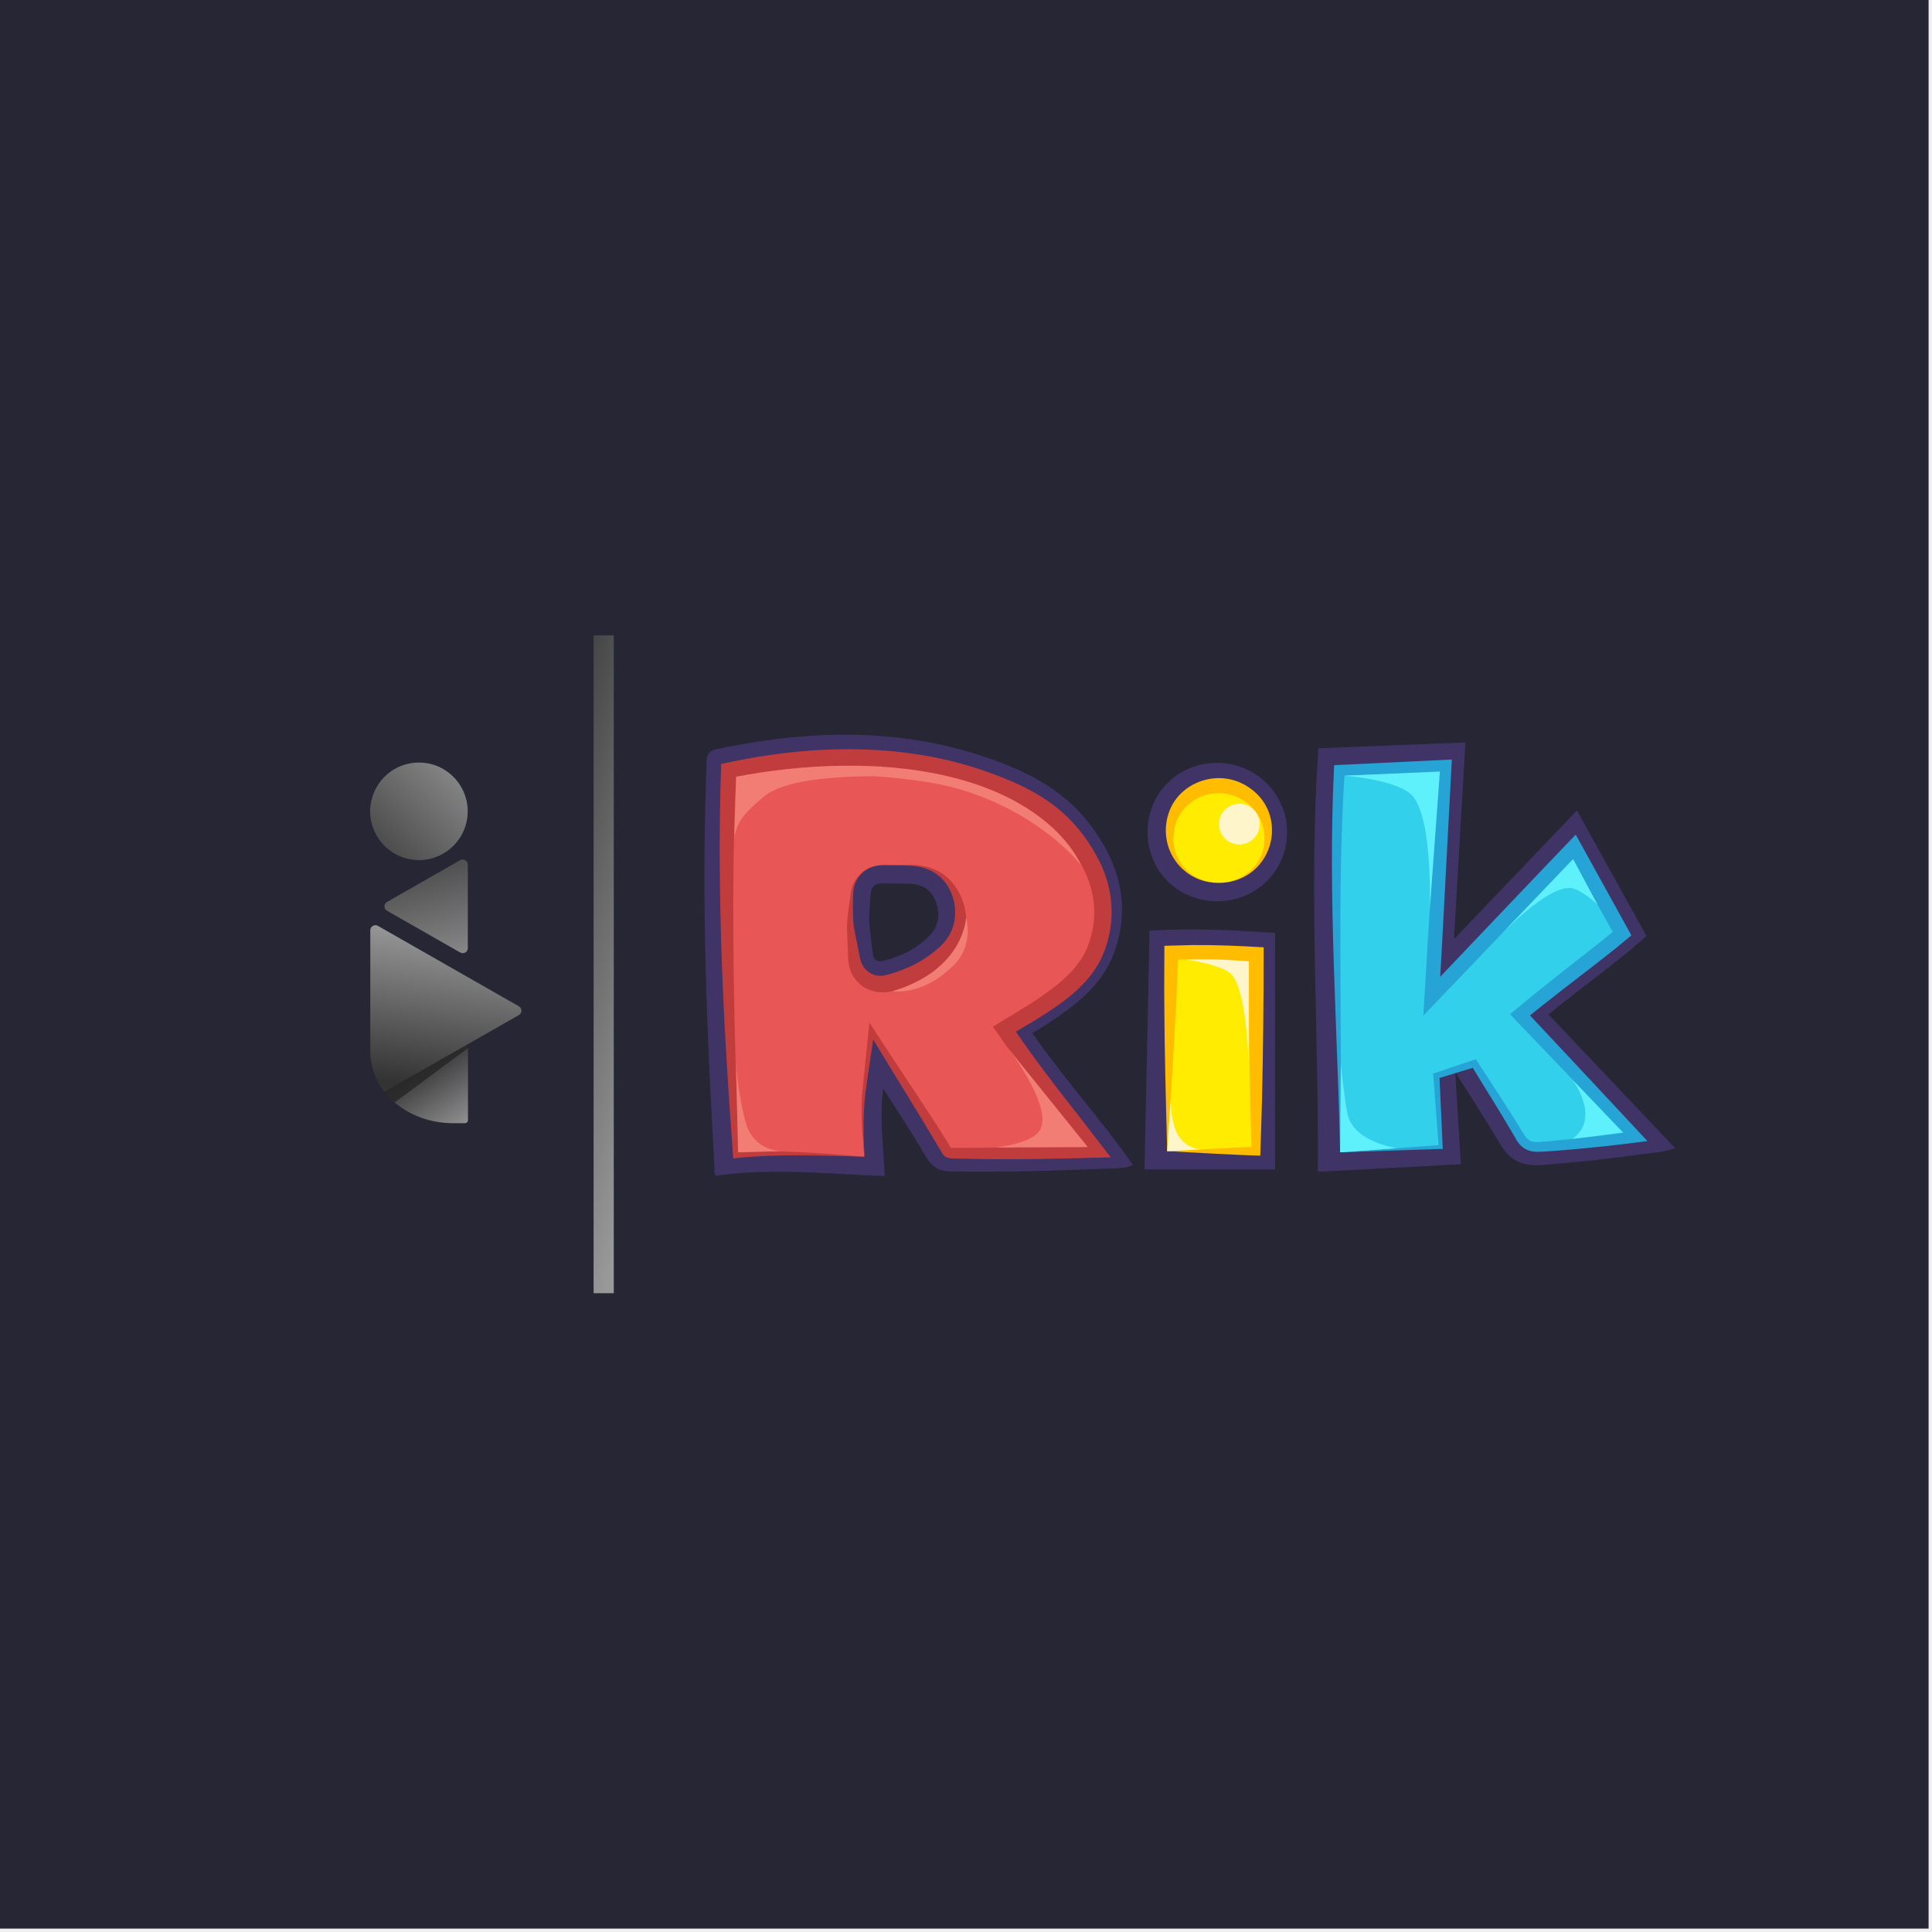
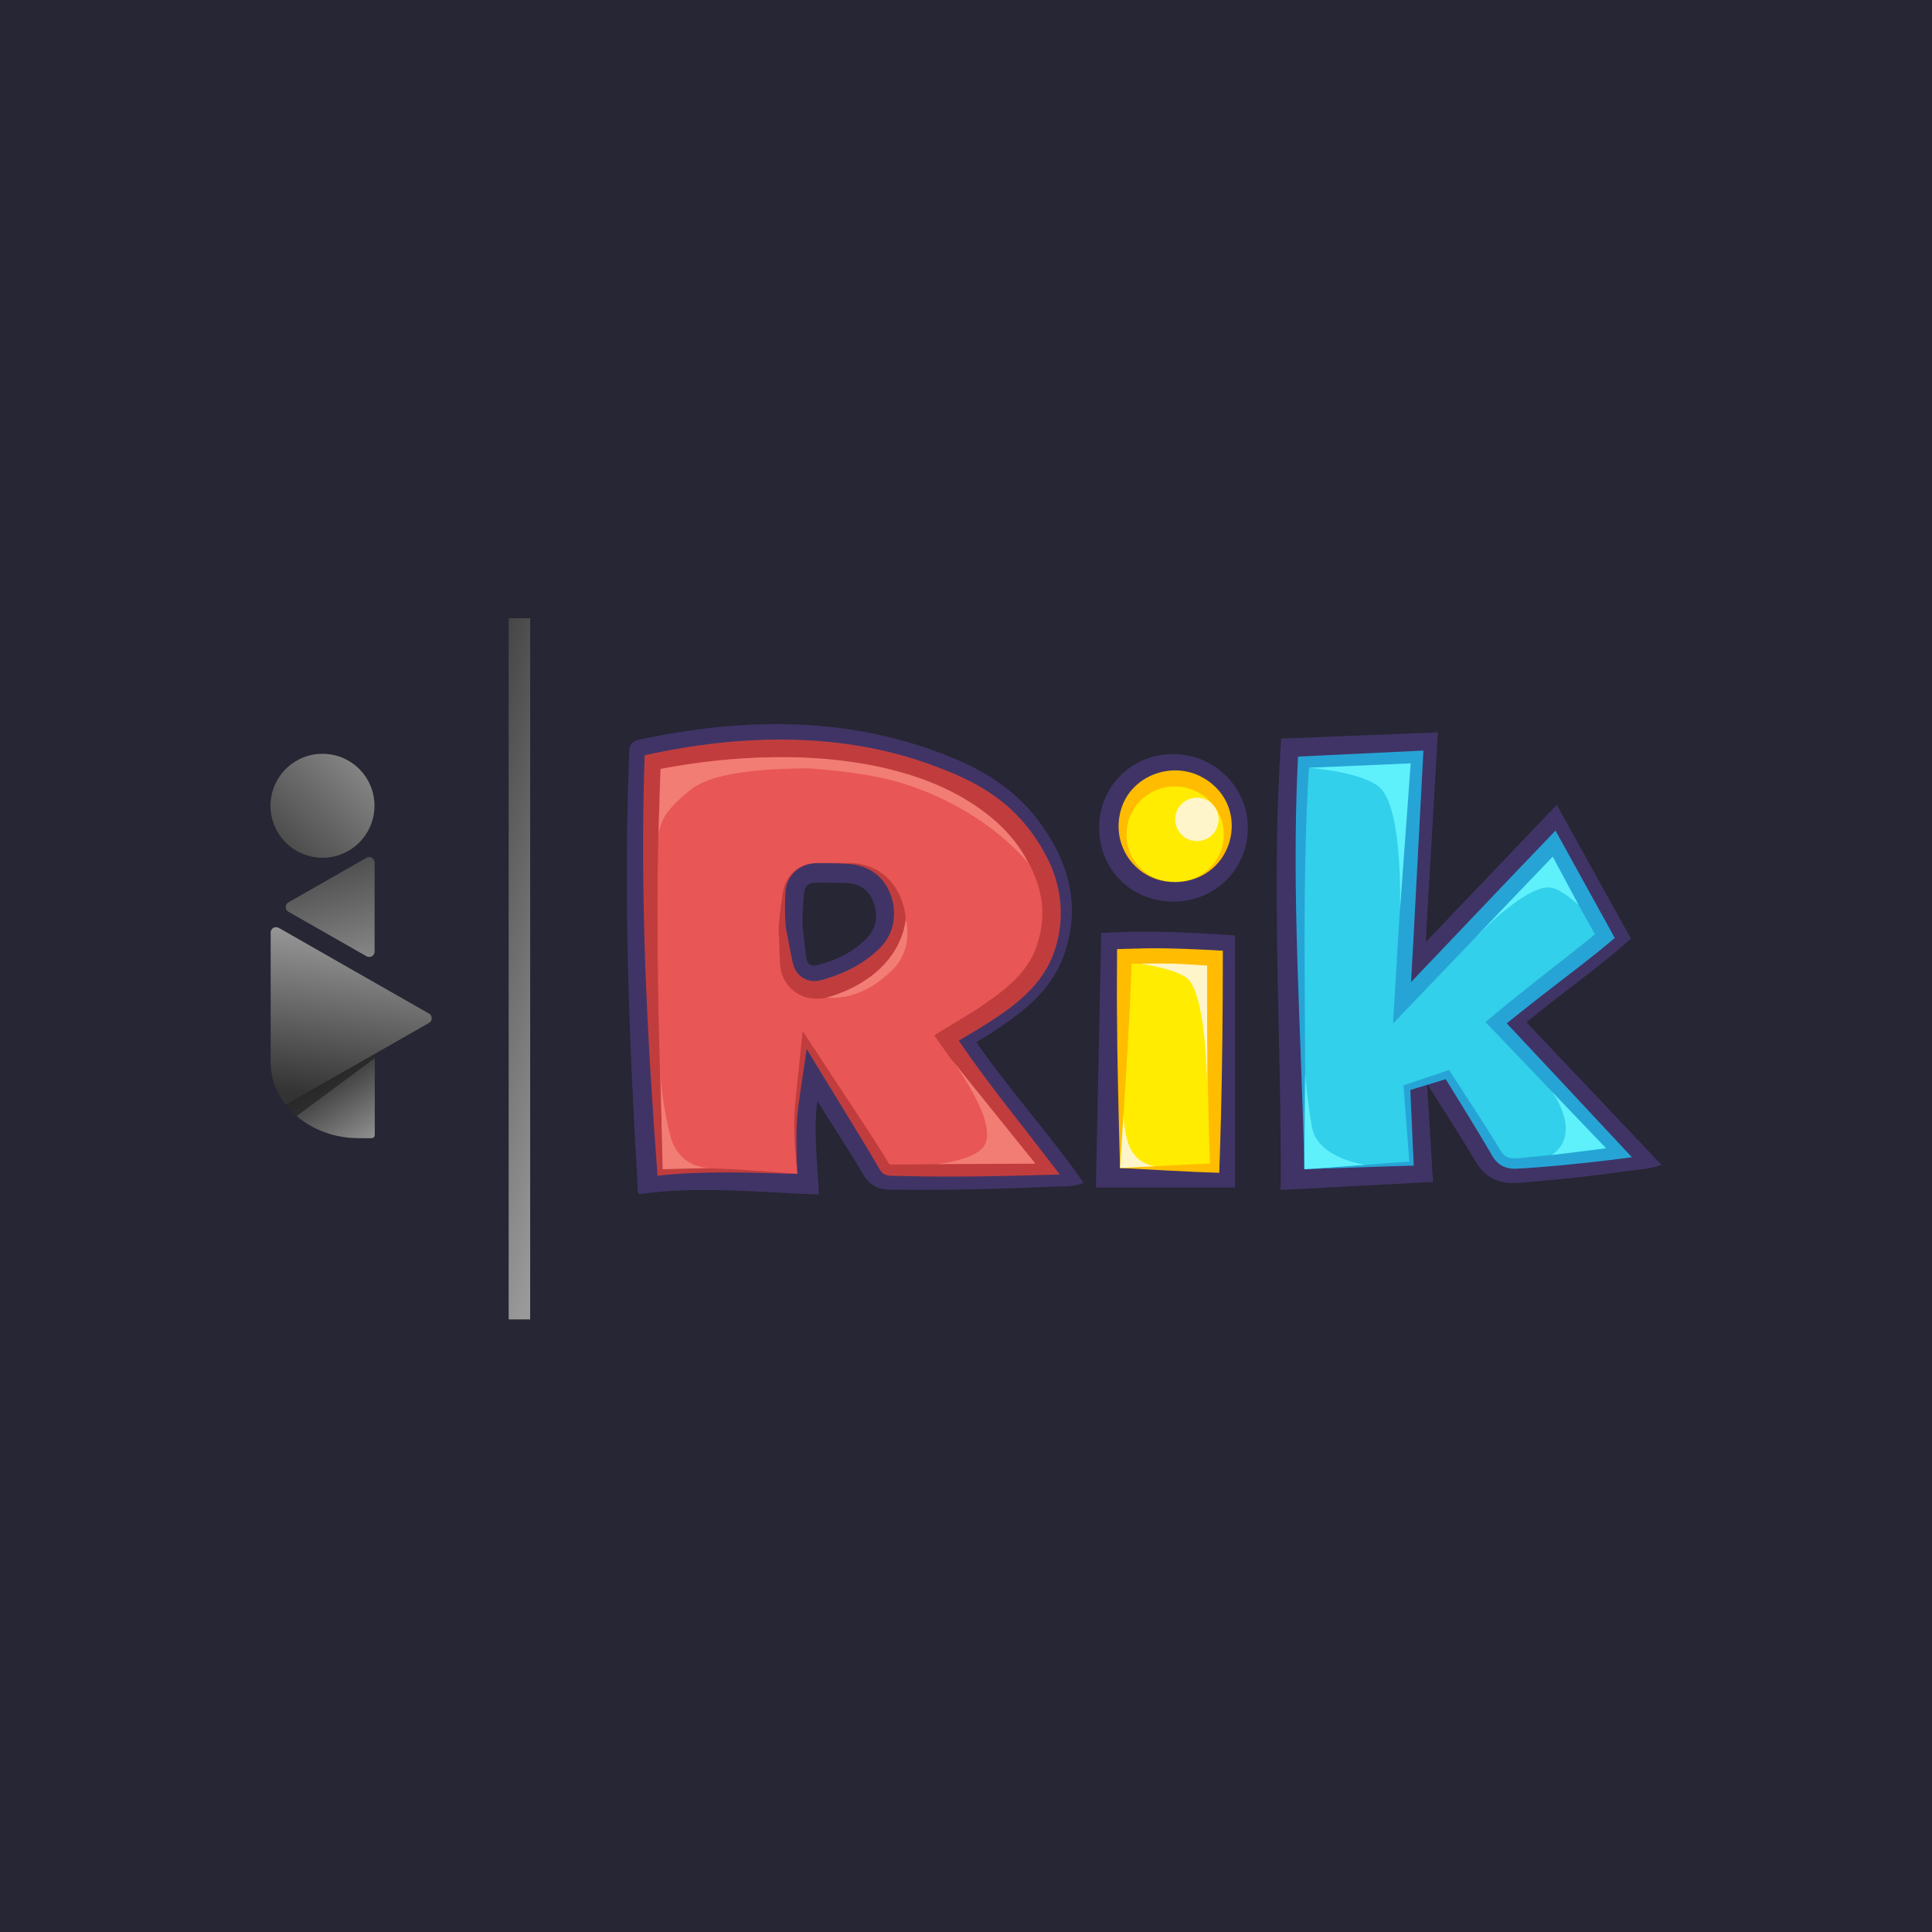
- <svg xmlns="http://www.w3.org/2000/svg" width="284" height="284" viewBox="0 0 284 284" fill="none">
-   <rect width="283.5" height="283.5" fill="#262634" />
-   <g clip-path="url(#clip0_49_8)">
-     <path d="M129.824 159.998C129.282 164.348 129.857 168.513 130.062 172.876C121.876 172.595 113.698 171.653 105.284 172.821C104.902 172.547 105.05 171.855 105.015 171.255C103.896 151.731 103.08 132.201 103.857 112.638C103.9 111.569 103.678 110.477 105.292 110.134C119.967 107.025 134.467 106.851 148.592 112.695C153.118 114.567 157.198 117.215 160.204 121.161C164.512 126.821 166.308 133.097 163.778 140.028C162.008 144.877 158.029 147.831 153.901 150.557C153.273 150.97 152.613 151.34 151.744 151.864C156.399 158.551 161.849 164.532 166.552 171.255C165.334 171.798 164.22 171.734 163.165 171.776C155.408 172.085 147.652 172.333 139.885 172.216C138.204 172.192 137.086 171.657 136.201 170.164C134.163 166.723 131.961 163.38 129.826 159.998H129.824ZM127.782 135.659C127.952 137.161 128.103 138.664 128.299 140.161C128.416 141.061 128.866 141.481 129.861 141.23C132.452 140.575 134.786 139.443 136.649 137.512C137.972 136.14 138.233 134.461 137.605 132.661C136.973 130.851 135.638 129.985 133.773 129.913C132.437 129.86 131.1 129.894 129.762 129.868C128.648 129.846 128.065 130.268 127.986 131.476C127.895 132.871 127.734 134.257 127.78 135.661L127.782 135.659Z" fill="#403466" />
-     <path d="M168.243 171.915C168.493 159.984 168.734 148.511 168.978 136.803C175.291 136.42 181.415 136.727 187.426 137.138V171.915H168.241H168.243Z" fill="#403466" />
-     <path d="M213.922 157.619C214.209 162.329 214.473 166.667 214.746 171.144C207.722 171.514 200.869 171.875 193.72 172.25C193.884 151.473 192.352 130.81 193.797 109.999C200.938 109.714 208.028 109.432 215.416 109.137C214.861 118.671 214.31 128.167 213.735 138.06C219.861 131.642 225.755 125.467 231.804 119.129C235.23 125.31 238.576 131.347 242.038 137.592C237.512 141.648 232.474 145.125 227.629 149.118C233.812 155.646 239.972 162.151 246.252 168.782C244.68 169.371 243.18 169.411 241.724 169.619C236.699 170.335 231.659 170.88 226.596 171.265C223.814 171.477 221.937 170.596 220.527 168.2C218.493 164.744 216.289 161.388 213.924 157.617L213.922 157.619Z" fill="#403466" />
-     <path d="M168.688 122.301C168.683 116.621 173.149 112.158 178.855 112.138C184.586 112.118 189.237 116.718 189.203 122.372C189.166 128.028 184.675 132.465 178.97 132.479C173.149 132.493 168.692 128.082 168.688 122.303V122.301Z" fill="#403466" />
-     <path d="M127.07 170.035C126.251 169.994 125.434 169.95 124.629 169.907C121.372 169.734 118.004 169.552 114.623 169.552C112.326 169.552 110.198 169.637 108.184 169.809C107.163 151.735 106.358 132.437 107.114 113.225C113.327 111.964 118.995 111.351 124.425 111.351C132.801 111.351 140.406 112.812 147.674 115.818C152.24 117.707 155.63 120.163 158.036 123.322C162.118 128.686 163.145 133.918 161.173 139.318C159.708 143.329 156.222 145.883 152.471 148.357C152.115 148.591 151.716 148.827 151.254 149.102C150.993 149.255 150.717 149.419 150.416 149.602L147.652 151.273L149.496 153.922C151.899 157.373 154.523 160.66 157.061 163.838C158.451 165.577 159.868 167.353 161.25 169.159C155.749 169.369 149.938 169.546 144.129 169.546C142.781 169.546 141.447 169.536 140.168 169.518C139.373 169.506 139.308 169.399 139.042 168.949C137.567 166.459 135.995 163.999 134.474 161.62C133.854 160.652 133.235 159.683 132.621 158.711L128.106 151.556L127.058 159.95C126.62 163.457 126.846 166.798 127.07 170.033V170.035ZM129.915 127.164C127.23 127.164 125.379 128.906 125.204 131.603C125.182 131.942 125.156 132.279 125.129 132.618C125.043 133.724 124.954 134.868 124.994 136.087L124.998 136.206L125.012 136.325C125.063 136.765 125.109 137.205 125.158 137.645C125.273 138.7 125.392 139.792 125.535 140.877C125.898 143.664 127.942 144.653 129.583 144.653C129.986 144.653 130.41 144.598 130.842 144.487C134.254 143.624 136.944 142.134 139.066 139.937C141.155 137.774 141.736 134.951 140.703 131.989C139.688 129.075 137.293 127.334 134.131 127.211C133.297 127.178 132.478 127.176 131.687 127.176C131.126 127.176 130.596 127.176 130.065 127.164C130.014 127.164 129.966 127.164 129.918 127.164H129.915Z" fill="#E85656" />
-     <path d="M127.07 170.035C120.722 169.869 114.096 169.568 107.788 170.281C107.07 160.714 106.462 151.14 106.111 141.549C105.768 131.807 105.665 122.047 106.014 112.299C119.233 109.361 133.418 108.982 146.239 113.873C149.899 115.213 153.435 116.956 156.365 119.594C158.572 121.589 160.33 124.041 161.655 126.7C163.713 130.831 163.996 135.639 162.285 139.947C160.443 144.705 155.983 147.623 151.869 150.147C151.12 150.585 149.04 151.828 148.263 152.29L148.622 150.597C151.594 155.077 155.269 159.839 158.61 164.08C159.395 165.105 162.513 169.133 163.269 170.119L161.286 170.176C155.009 170.349 148.719 170.491 142.438 170.341C141.986 170.339 140.852 170.303 140.416 170.299C139.508 170.299 138.822 170.236 138.362 169.288L138.194 168.999C134.847 163.323 131.124 157.427 127.744 151.786L128.525 151.612C128.172 154.247 127.532 158.186 127.197 160.791C126.824 163.854 126.937 166.957 127.068 170.037L127.07 170.035ZM127.07 170.035C126.767 166.949 126.501 163.848 126.739 160.745C126.979 158.132 127.417 154.154 127.683 151.505L127.805 150.331C129.994 153.654 132.169 157.002 134.364 160.315C136.142 163.015 138.259 166.16 139.772 168.731C143.245 168.769 146.951 168.675 150.485 168.576C154.058 168.471 157.632 168.319 161.207 168.146L160.438 169.778C157.03 165.486 153.197 160.932 149.95 156.55C148.691 154.845 147.182 152.661 145.951 150.924C147.71 149.838 150.025 148.444 151.776 147.356C155.202 145.046 158.873 142.49 160.128 138.434C160.679 136.813 160.921 135.092 160.842 133.383C160.677 130.562 159.575 127.889 158.009 125.55C157.049 124.079 155.923 122.713 154.609 121.543C151.964 119.16 148.669 117.519 145.331 116.294C133.247 111.672 119.891 111.821 107.336 114.339L108.242 113.274C108.038 117.971 107.887 122.675 107.826 127.382C107.649 141.519 108.064 155.66 108.607 169.786L108.143 169.383C114.36 168.961 120.855 169.54 127.066 170.035H127.07Z" fill="#C13D3D" />
-     <path d="M129.915 127.164C127.552 127.152 125.663 128.684 125.433 131.073C125.351 132.729 125.316 134.551 125.504 136.188C125.649 136.86 125.839 137.982 126.011 138.795C126.095 139.221 126.315 140.355 126.398 140.768C126.42 140.843 126.489 141.107 126.509 141.184C126.915 142.576 128.105 143.504 129.562 143.434C130.294 143.4 131.073 143.101 131.781 142.875C132.578 142.607 133.351 142.29 134.098 141.931C135.585 141.216 136.963 140.286 138.172 139.156C138.598 138.763 138.985 138.323 139.306 137.843C141.263 134.993 140.545 130.528 137.667 128.48C136.782 127.858 135.704 127.469 134.616 127.33C134.179 127.261 133.067 127.235 132.607 127.217C131.711 127.174 130.813 127.178 129.917 127.16L129.915 127.164ZM129.915 127.164C130.813 127.162 131.709 127.172 132.607 127.16C133.503 127.168 134.403 127.094 135.309 127.227C136.211 127.352 137.098 127.626 137.926 128.06C140.494 129.444 141.955 132.354 142.034 135.238C142.147 139.39 138.705 142.572 135.244 144.287C134.378 144.715 133.478 145.058 132.568 145.339C131.566 145.621 130.615 145.92 129.542 145.873C127.009 145.801 124.967 143.896 124.713 141.386C124.677 141.158 124.653 140.561 124.647 140.32C124.596 138.995 124.536 137.538 124.493 136.226C124.57 134.503 124.85 132.719 125.103 131.022C125.571 128.643 127.506 127.13 129.917 127.166L129.915 127.164Z" fill="#C13D3D" />
-     <path d="M171.571 169.215L172.183 140.028C173.177 139.998 174.196 139.983 175.252 139.983C178.484 139.983 181.638 140.123 184.639 140.302V169.215H171.571Z" fill="#FFEC00" />
-     <path d="M171.571 169.215C171.391 162.234 171.175 154.423 171.151 147.476C171.123 144.921 171.159 141.604 171.165 139.031C171.799 139.019 174.608 138.936 175.3 138.92C178.785 138.886 182.277 139.047 185.752 139.253L185.75 140.302C185.75 147.465 185.673 154.816 185.5 161.988C185.445 164.102 185.336 167.763 185.256 169.875C181.24 169.78 175.629 169.415 171.573 169.215H171.571ZM171.571 169.215C174.513 169.072 178.53 168.856 181.47 168.709C182.536 168.65 183.587 168.618 184.64 168.578L184.003 169.215C183.654 159.647 183.535 149.869 183.53 140.302L184.574 141.41C180.514 141.144 176.291 141.006 172.215 141.051L173.207 140.05C173.127 142.425 173.026 144.798 172.911 147.175C172.574 154.156 172.029 162.197 171.573 169.217L171.571 169.215Z" fill="#FFBC00" />
-     <path d="M196.996 169.387C196.996 162.857 196.853 156.297 196.714 149.925C196.451 137.899 196.181 125.49 196.881 113.242L212.436 112.622L210.471 146.438L231.388 124.525L238.438 137.243C236.376 138.981 234.219 140.637 231.967 142.368C229.989 143.888 227.945 145.458 225.94 147.112L223.438 149.175L240.421 167.107C235.891 167.728 231.248 168.223 226.601 168.576C226.414 168.59 226.232 168.598 226.063 168.598C224.739 168.598 224.085 168.208 223.371 166.994C221.932 164.548 220.427 162.181 218.835 159.675C218.147 158.592 217.443 157.484 216.724 156.338L211.139 158.13L211.779 168.61L196.998 169.387H196.996Z" fill="#32D0EA" />
-     <path d="M196.997 169.387C196.591 150.66 195.189 131.932 196.085 113.197L196.119 112.479C197.031 112.432 212.616 111.69 213.418 111.649C213.089 117.86 212.34 131.997 212.017 138.046L211.545 146.501L209.697 145.698C216.069 139.023 225.294 129.269 231.63 122.689L232.351 123.994L239.381 136.725L239.808 137.5C238.356 138.728 236.862 139.935 235.367 141.093C231.737 143.9 227.617 147.032 224.08 149.949L224.17 148.486C228.941 153.563 237.429 162.641 242.167 167.738C237.857 168.307 233.519 168.792 229.187 169.123C228.462 169.179 227.02 169.286 226.309 169.31C224.846 169.401 223.662 168.858 222.921 167.563C222.77 167.319 222.354 166.586 222.197 166.32C220.948 164.159 217.631 158.836 216.277 156.622L216.892 156.846L211.281 158.557L211.591 158.103L212.068 168.594L212.082 168.888C207.663 169.008 201.351 169.254 197.001 169.389L196.997 169.387ZM196.997 169.387C201.295 169.127 207.415 168.608 211.763 168.323L211.493 168.628L210.692 158.158L210.665 157.817C211.117 157.665 216.507 155.849 216.947 155.702C218.513 158.105 221.868 163.245 223.337 165.634C224.576 167.666 224.602 168.091 227.173 167.801C231.554 167.401 235.958 166.909 240.307 166.271L239.808 167.692L231.247 158.791L222.712 149.867L221.969 149.092C223.478 147.855 224.969 146.566 226.511 145.361C230.103 142.445 234.223 139.37 237.748 136.426L237.5 137.768L230.43 125.06L232.183 125.286C226.366 131.404 217.159 141.015 211.248 147.183L209.225 149.296C209.342 147.34 209.788 140.006 209.911 137.925C210.25 132.503 211.16 118.159 211.513 112.57L212.473 113.548L196.914 114.043L197.681 113.29C196.46 131.648 197.396 150.991 196.997 169.389V169.387Z" fill="#27A4D6" />
-     <path d="M179.182 129.779C175.064 129.779 171.954 126.704 171.952 122.626C171.95 118.639 175.092 115.505 179.103 115.491H179.129C181.109 115.491 182.959 116.258 184.343 117.65C185.689 119.004 186.424 120.79 186.412 122.679C186.388 126.65 183.22 129.769 179.2 129.777H179.18L179.182 129.779Z" fill="#FFEC00" />
-     <path d="M179.182 129.779C173.829 129.842 170.126 124.729 171.763 119.61C173.143 115.292 178.212 113.237 182.308 115.035C190.052 118.577 187.596 129.67 179.182 129.781V129.779ZM179.182 129.779C183.107 129.769 186.204 126.569 185.855 122.632C185.585 119.198 182.477 116.561 179.144 116.601C175.77 116.541 172.741 119.19 172.507 122.659C172.146 126.62 175.233 129.8 179.184 129.779H179.182Z" fill="#FFBC00" />
-     <path d="M182.176 124.138C183.83 124.138 185.17 122.797 185.17 121.143C185.17 119.489 183.83 118.149 182.176 118.149C180.522 118.149 179.182 119.489 179.182 121.143C179.182 122.797 180.522 124.138 182.176 124.138Z" fill="#FFF5CA" />
-     <path d="M178.946 141.035C180.108 141.069 183.586 141.301 183.586 141.301V157.764C183.586 157.764 183.502 146.105 181.08 143.301C179.801 141.82 174.369 141.035 174.369 141.035C174.369 141.035 177.801 141.002 178.946 141.035Z" fill="#FFF5CA" />
-     <path d="M197.639 114.022L211.66 113.415L210.179 133.637C210.179 133.637 210.649 120.354 207.623 116.978C205.498 114.61 197.639 114.022 197.639 114.022Z" fill="#5EF1FC" />
-     <path d="M220.468 137.554L231.253 126.287L234.822 132.965C234.822 132.965 232.391 130.651 230.849 130.532C227.348 130.258 220.468 137.556 220.468 137.556V137.554Z" fill="#5EF1FC" />
-     <path d="M148.033 153.884L159.906 168.62L146.262 168.683C146.262 168.683 151.857 168.17 152.941 165.989C154.706 162.433 148.035 153.884 148.035 153.884H148.033Z" fill="#F27D75" />
-     <path d="M141.564 114.692C130.117 111.427 117.481 112.44 108.211 114.184L107.925 123.381C107.925 123.381 107.983 122.122 108.776 120.732C109.376 119.68 110.752 118.367 112.116 117.229C114.146 115.536 118.129 114.178 128.519 114.097C133.153 114.426 137.784 115.025 141.198 116.052C153.15 119.646 158.903 127.164 158.903 127.164C158.903 127.164 155.531 118.675 141.562 114.692H141.564Z" fill="#F27D75" />
-     <path d="M142.014 134.818C142.014 134.818 141.824 142.53 131.2 145.706C131.2 145.706 135.47 146.43 139.844 142.211C139.844 142.211 143.16 139.711 142.014 134.816V134.818Z" fill="#F27D75" />
-     <path d="M108.186 155.908L108.498 169.387L115.06 169.215C115.06 169.215 111.037 169.415 109.671 165.202C109.671 165.202 108.422 160.906 108.188 155.908H108.186Z" fill="#F27D75" />
-     <path d="M172.05 162.018L171.572 169.217L176.546 168.957C176.546 168.957 173.856 168.943 172.755 165.989C172.182 164.453 172.053 162.018 172.053 162.018H172.05Z" fill="#FFF5CA" />
-     <path d="M197.094 156.38L196.997 169.387L205.347 168.773C205.347 168.773 198.983 167.906 198.083 163.775C197.641 161.745 197.094 156.38 197.094 156.38Z" fill="#5EF1FC" />
-     <path d="M231.148 158.723C231.148 158.723 235.418 164.346 231.148 167.419L238.544 166.481L231.148 158.723Z" fill="#5EF1FC" />
-     <path d="M90.225 93.4H87.257V190.1H90.225V93.4Z" fill="url(#paint0_linear_49_8)" />
-     <path d="M66.605 165.109H68.348C68.592 165.109 68.792 164.911 68.794 164.665V154.039L58.001 162.044C60.204 163.937 63.243 165.107 66.605 165.107V165.109Z" fill="url(#paint1_linear_49_8)" />
-     <path d="M58.001 162.046L68.794 154.041V153.485L56.506 160.494C56.946 161.053 57.448 161.572 58.001 162.048V162.046Z" fill="url(#paint2_linear_49_8)" />
-     <path d="M68.023 126.335C67.898 126.335 67.771 126.367 67.654 126.432L56.887 132.582C56.77 132.649 56.673 132.746 56.608 132.861C56.405 133.218 56.53 133.674 56.887 133.878L67.656 140.02C67.769 140.084 67.896 140.117 68.025 140.119C68.437 140.119 68.77 139.786 68.77 139.374V127.082C68.77 126.952 68.736 126.825 68.673 126.712C68.536 126.47 68.284 126.335 68.023 126.335Z" fill="url(#paint3_linear_49_8)" />
-     <path d="M76.272 147.921L64.281 141.081L55.553 136.099C55.443 136.037 55.315 136.002 55.186 136.002H55.184C55.132 136.002 55.081 136.008 55.031 136.018C54.692 136.087 54.436 136.388 54.434 136.747V154.647C54.44 155.71 54.623 156.755 54.974 157.744C55.037 157.922 55.108 158.097 55.182 158.273C55.194 158.303 55.208 158.333 55.221 158.364C55.297 158.541 55.38 158.715 55.467 158.888C55.467 158.888 55.467 158.892 55.469 158.892C55.757 159.455 56.102 159.992 56.502 160.492L68.79 153.483L76.268 149.217C76.385 149.15 76.482 149.053 76.547 148.938C76.751 148.581 76.625 148.125 76.268 147.921H76.272Z" fill="url(#paint4_linear_49_8)" />
-     <path d="M60.446 126.341C64.355 126.969 68.033 124.307 68.661 120.397C69.288 116.486 66.627 112.81 62.716 112.182C62.331 112.12 61.95 112.091 61.572 112.091C58.114 112.091 55.067 114.601 54.502 118.127C53.874 122.035 56.536 125.714 60.446 126.341Z" fill="url(#paint5_linear_49_8)" />
-   </g>
+ <svg xmlns="http://www.w3.org/2000/svg" width="250" height="250" viewBox="0 0 250 250" fill="none">
+   <rect width="250" height="250" fill="#262634" />
+   <path d="M105.759 142.487C105.25 146.569 105.79 150.476 105.983 154.57C98.302 154.306 90.628 153.422 82.734 154.518C82.376 154.261 82.514 153.612 82.482 153.049C81.431 134.73 80.666 116.405 81.395 98.05C81.435 97.047 81.227 96.023 82.741 95.701C96.511 92.783 110.116 92.62 123.368 98.103C127.615 99.86 131.443 102.344 134.264 106.047C138.306 111.358 139.991 117.246 137.617 123.749C135.957 128.299 132.223 131.071 128.35 133.628C127.761 134.016 127.142 134.363 126.326 134.855C130.693 141.129 135.807 146.741 140.22 153.049C139.077 153.559 138.032 153.498 137.041 153.538C129.764 153.827 122.486 154.06 115.199 153.95C113.622 153.928 112.573 153.426 111.742 152.025C109.83 148.797 107.764 145.66 105.761 142.487H105.759ZM103.843 119.65C104.002 121.059 104.144 122.469 104.328 123.874C104.438 124.719 104.86 125.112 105.793 124.878C108.224 124.262 110.415 123.2 112.162 121.388C113.404 120.101 113.648 118.526 113.06 116.837C112.467 115.139 111.214 114.327 109.464 114.258C108.211 114.209 106.956 114.241 105.701 114.217C104.656 114.196 104.108 114.592 104.035 115.726C103.949 117.034 103.798 118.335 103.841 119.652L103.843 119.65Z" fill="#403466" />
+   <path d="M141.807 153.668C142.041 142.474 142.267 131.709 142.496 120.724C148.42 120.364 154.166 120.652 159.806 121.038V153.668H141.805H141.807Z" fill="#403466" />
+   <path d="M184.666 140.255C184.935 144.674 185.183 148.744 185.438 152.945C178.848 153.292 172.418 153.63 165.711 153.983C165.864 134.488 164.427 115.101 165.783 95.574C172.483 95.307 179.136 95.042 186.067 94.765C185.546 103.711 185.029 112.621 184.49 121.903C190.238 115.881 195.768 110.088 201.444 104.141C204.659 109.94 207.798 115.604 211.046 121.464C206.8 125.27 202.072 128.532 197.527 132.278C203.328 138.403 209.108 144.507 215 150.728C213.525 151.281 212.118 151.319 210.751 151.514C206.037 152.186 201.308 152.697 196.557 153.059C193.947 153.258 192.186 152.43 190.862 150.183C188.954 146.94 186.887 143.791 184.668 140.253L184.666 140.255Z" fill="#403466" />
+   <path d="M142.224 107.117C142.22 101.788 146.41 97.6 151.764 97.581C157.141 97.562 161.505 101.878 161.472 107.183C161.438 112.49 157.224 116.653 151.872 116.667C146.41 116.68 142.227 112.541 142.224 107.119V107.117Z" fill="#403466" />
+   <path d="M103.176 151.904C102.407 151.866 101.64 151.824 100.885 151.785C97.829 151.622 94.669 151.451 91.496 151.451C89.342 151.451 87.344 151.531 85.455 151.692C84.497 134.734 83.741 116.627 84.451 98.601C90.281 97.418 95.599 96.842 100.694 96.842C108.553 96.842 115.688 98.213 122.508 101.034C126.792 102.806 129.973 105.11 132.23 108.075C136.06 113.107 137.023 118.017 135.174 123.083C133.799 126.847 130.528 129.244 127.008 131.565C126.675 131.784 126.3 132.006 125.866 132.263C125.622 132.407 125.363 132.561 125.081 132.733L122.487 134.3L124.217 136.786C126.472 140.024 128.933 143.108 131.315 146.09C132.62 147.722 133.949 149.388 135.246 151.082C130.084 151.279 124.632 151.446 119.181 151.446C117.917 151.446 116.665 151.436 115.465 151.419C114.719 151.408 114.658 151.308 114.408 150.885C113.024 148.549 111.55 146.241 110.122 144.009C109.541 143.1 108.96 142.192 108.384 141.279L104.147 134.565L103.164 142.441C102.753 145.732 102.966 148.867 103.176 151.902V151.904ZM105.845 111.68C103.325 111.68 101.589 113.314 101.424 115.845C101.404 116.163 101.379 116.479 101.354 116.797C101.273 117.835 101.19 118.908 101.228 120.052L101.231 120.164L101.245 120.275C101.292 120.688 101.335 121.101 101.381 121.513C101.489 122.504 101.6 123.528 101.735 124.546C102.076 127.161 103.994 128.089 105.533 128.089C105.911 128.089 106.309 128.038 106.714 127.933C109.916 127.123 112.439 125.726 114.431 123.664C116.391 121.635 116.936 118.986 115.967 116.207C115.014 113.473 112.767 111.839 109.8 111.723C109.018 111.693 108.25 111.691 107.507 111.691C106.981 111.691 106.483 111.691 105.985 111.68C105.938 111.68 105.893 111.68 105.847 111.68H105.845Z" fill="#E85656" />
+   <path d="M103.175 151.904C97.219 151.749 91.001 151.467 85.083 152.135C84.409 143.159 83.839 134.175 83.51 125.177C83.188 116.036 83.091 106.879 83.419 97.732C95.822 94.976 109.131 94.62 121.161 99.209C124.595 100.466 127.912 102.102 130.661 104.576C132.732 106.449 134.381 108.749 135.625 111.244C137.556 115.12 137.822 119.631 136.216 123.674C134.488 128.138 130.303 130.875 126.443 133.244C125.741 133.655 123.789 134.821 123.06 135.255L123.397 133.666C126.186 137.869 129.633 142.337 132.768 146.317C133.505 147.279 136.43 151.058 137.14 151.983L135.279 152.036C129.389 152.199 123.488 152.332 117.594 152.192C117.17 152.19 116.106 152.156 115.697 152.152C114.845 152.152 114.201 152.093 113.77 151.203L113.613 150.933C110.472 145.607 106.979 140.075 103.807 134.781L104.54 134.618C104.209 137.091 103.609 140.787 103.294 143.231C102.944 146.105 103.05 149.017 103.173 151.906L103.175 151.904ZM103.175 151.904C102.891 149.009 102.641 146.099 102.865 143.187C103.09 140.736 103.501 137.004 103.751 134.518L103.864 133.416C105.918 136.534 107.959 139.675 110.019 142.784C111.687 145.317 113.673 148.269 115.093 150.681C118.351 150.717 121.829 150.628 125.144 150.535C128.497 150.437 131.85 150.295 135.205 150.132L134.484 151.663C131.286 147.636 127.689 143.363 124.643 139.251C123.461 137.651 122.045 135.603 120.89 133.973C122.541 132.954 124.713 131.646 126.356 130.626C129.571 128.458 133.015 126.059 134.192 122.254C134.709 120.733 134.936 119.118 134.862 117.515C134.707 114.868 133.673 112.359 132.204 110.165C131.303 108.785 130.247 107.503 129.014 106.405C126.532 104.169 123.44 102.63 120.309 101.481C108.97 97.143 96.439 97.284 84.659 99.646L85.509 98.647C85.318 103.054 85.176 107.467 85.119 111.884C84.952 125.148 85.342 138.416 85.852 151.671L85.416 151.292C91.249 150.897 97.344 151.44 103.171 151.904H103.175Z" fill="#C13D3D" />
+   <path d="M105.844 111.68C103.627 111.668 101.855 113.105 101.639 115.347C101.561 116.901 101.529 118.611 101.705 120.146C101.842 120.777 102.02 121.83 102.181 122.593C102.26 122.992 102.466 124.056 102.544 124.444C102.565 124.514 102.629 124.762 102.648 124.834C103.029 126.14 104.146 127.011 105.513 126.945C106.2 126.913 106.931 126.633 107.595 126.421C108.343 126.169 109.068 125.872 109.769 125.535C111.164 124.864 112.457 123.992 113.591 122.931C113.991 122.562 114.354 122.15 114.655 121.699C116.492 119.026 115.818 114.836 113.118 112.914C112.287 112.331 111.276 111.966 110.255 111.835C109.844 111.771 108.801 111.746 108.37 111.729C107.529 111.689 106.687 111.693 105.846 111.676L105.844 111.68ZM105.844 111.68C106.687 111.678 107.527 111.687 108.37 111.676C109.21 111.684 110.055 111.614 110.905 111.739C111.751 111.856 112.584 112.113 113.36 112.52C115.77 113.819 117.141 116.549 117.215 119.255C117.321 123.151 114.091 126.137 110.844 127.746C110.032 128.147 109.187 128.469 108.334 128.732C107.393 128.997 106.501 129.278 105.494 129.234C103.118 129.166 101.202 127.379 100.963 125.023C100.929 124.81 100.906 124.249 100.901 124.024C100.853 122.78 100.797 121.413 100.757 120.182C100.829 118.566 101.092 116.892 101.329 115.3C101.768 113.068 103.583 111.648 105.846 111.682L105.844 111.68Z" fill="#C13D3D" />
+   <path d="M144.93 151.135L145.503 123.749C146.437 123.721 147.393 123.708 148.383 123.708C151.416 123.708 154.375 123.838 157.19 124.007V151.135H144.93Z" fill="#FFEC00" />
+   <path d="M144.929 151.135C144.761 144.585 144.558 137.256 144.535 130.737C144.509 128.34 144.543 125.228 144.549 122.814C145.143 122.803 147.779 122.725 148.428 122.71C151.698 122.678 154.975 122.829 158.235 123.022L158.233 124.007C158.233 130.728 158.161 137.625 157.998 144.354C157.947 146.338 157.845 149.772 157.769 151.754C154.002 151.665 148.736 151.323 144.931 151.135H144.929ZM144.929 151.135C147.69 151.001 151.459 150.798 154.217 150.66C155.217 150.605 156.203 150.575 157.192 150.537L156.593 151.135C156.266 142.157 156.154 132.983 156.15 124.007L157.129 125.046C153.32 124.796 149.357 124.668 145.533 124.709L146.465 123.77C146.389 125.998 146.294 128.225 146.186 130.455C145.87 137.006 145.359 144.55 144.931 151.137L144.929 151.135Z" fill="#FFBC00" />
+   <path d="M168.785 151.296C168.785 145.17 168.65 139.015 168.52 133.036C168.274 121.752 168.02 110.108 168.677 98.616L183.272 98.035L181.428 129.764L201.053 109.203L207.669 121.137C205.734 122.767 203.71 124.321 201.597 125.945C199.741 127.371 197.824 128.844 195.942 130.397L193.594 132.331L209.53 149.157C205.279 149.74 200.923 150.204 196.563 150.535C196.387 150.548 196.216 150.556 196.057 150.556C194.815 150.556 194.202 150.191 193.532 149.051C192.182 146.756 190.769 144.535 189.276 142.184C188.63 141.167 187.969 140.128 187.295 139.052L182.055 140.734L182.655 150.567L168.787 151.296H168.785Z" fill="#32D0EA" />
+   <path d="M168.786 151.296C168.405 133.725 167.089 116.154 167.93 98.575L167.962 97.901C168.818 97.857 183.441 97.16 184.193 97.123C183.884 102.95 183.182 116.214 182.879 121.89L182.436 129.823L180.702 129.069C186.681 122.806 195.337 113.655 201.281 107.481L201.957 108.706L208.553 120.65L208.955 121.377C207.592 122.53 206.191 123.662 204.788 124.749C201.382 127.382 197.516 130.321 194.197 133.058L194.282 131.686C198.758 136.449 206.723 144.967 211.168 149.749C207.124 150.283 203.053 150.738 198.989 151.048C198.309 151.101 196.955 151.202 196.289 151.224C194.916 151.309 193.805 150.8 193.11 149.585C192.968 149.356 192.578 148.668 192.43 148.418C191.258 146.391 188.146 141.396 186.876 139.319L187.453 139.53L182.188 141.135L182.479 140.709L182.926 150.552L182.94 150.829C178.793 150.94 172.871 151.171 168.789 151.298L168.786 151.296ZM168.786 151.296C172.818 151.052 178.56 150.565 182.64 150.298L182.387 150.584L181.635 140.76L181.61 140.44C182.035 140.298 187.091 138.594 187.504 138.456C188.973 140.711 192.122 145.533 193.5 147.775C194.663 149.681 194.687 150.081 197.099 149.808C201.209 149.433 205.342 148.971 209.422 148.373L208.955 149.706L200.922 141.355L192.913 132.981L192.216 132.254C193.633 131.093 195.032 129.883 196.478 128.753C199.848 126.017 203.714 123.132 207.022 120.37L206.789 121.629L200.155 109.705L201.8 109.917C196.342 115.658 187.703 124.675 182.158 130.463L180.259 132.445C180.368 130.61 180.787 123.729 180.902 121.777C181.22 116.689 182.074 103.23 182.406 97.986L183.307 98.904L168.708 99.368L169.427 98.662C168.282 115.887 169.16 134.035 168.786 151.298V151.296Z" fill="#27A4D6" />
+   <path d="M152.071 114.133C148.207 114.133 145.289 111.248 145.287 107.422C145.285 103.681 148.233 100.741 151.997 100.727H152.021C153.879 100.727 155.615 101.447 156.914 102.753C158.176 104.024 158.866 105.699 158.854 107.471C158.831 111.197 155.859 114.124 152.088 114.132H152.069L152.071 114.133Z" fill="#FFEC00" />
+   <path d="M152.07 114.133C147.047 114.192 143.573 109.395 145.109 104.591C146.404 100.54 151.16 98.613 155.003 100.299C162.269 103.622 159.965 114.031 152.07 114.135V114.133ZM152.07 114.133C155.753 114.124 158.659 111.121 158.331 107.428C158.077 104.205 155.162 101.731 152.034 101.769C148.869 101.712 146.027 104.198 145.807 107.452C145.468 111.169 148.365 114.152 152.072 114.133H152.07Z" fill="#FFBC00" />
+   <path d="M154.88 108.84C156.432 108.84 157.689 107.582 157.689 106.03C157.689 104.479 156.432 103.221 154.88 103.221C153.328 103.221 152.07 104.479 152.07 106.03C152.07 107.582 153.328 108.84 154.88 108.84Z" fill="#FFF5CA" />
+   <path d="M151.849 124.694C152.939 124.726 156.203 124.944 156.203 124.944V140.391C156.203 140.391 156.124 129.452 153.852 126.82C152.651 125.431 147.555 124.694 147.555 124.694C147.555 124.694 150.775 124.664 151.849 124.694Z" fill="#FFF5CA" />
+   <path d="M169.388 99.349L182.544 98.779L181.154 117.753C181.154 117.753 181.595 105.29 178.756 102.123C176.762 99.9 169.388 99.349 169.388 99.349Z" fill="#5EF1FC" />
+   <path d="M190.808 121.428L200.927 110.856L204.276 117.123C204.276 117.123 201.995 114.951 200.548 114.84C197.264 114.582 190.808 121.43 190.808 121.43V121.428Z" fill="#5EF1FC" />
+   <path d="M122.844 136.75L133.984 150.577L121.182 150.635C121.182 150.635 126.432 150.154 127.448 148.108C129.105 144.772 122.846 136.75 122.846 136.75H122.844Z" fill="#F27D75" />
+   <path d="M116.774 99.978C106.034 96.914 94.178 97.865 85.481 99.501L85.212 108.13C85.212 108.13 85.267 106.949 86.011 105.644C86.573 104.658 87.864 103.425 89.144 102.357C91.049 100.769 94.786 99.495 104.534 99.419C108.883 99.728 113.228 100.29 116.432 101.254C127.645 104.626 133.043 111.68 133.043 111.68C133.043 111.68 129.879 103.715 116.772 99.978H116.774Z" fill="#F27D75" />
+   <path d="M117.196 118.861C117.196 118.861 117.018 126.097 107.05 129.077C107.05 129.077 111.056 129.757 115.161 125.798C115.161 125.798 118.271 123.452 117.196 118.859V118.861Z" fill="#F27D75" />
+   <path d="M85.456 138.649L85.749 151.296L91.906 151.135C91.906 151.135 88.131 151.323 86.85 147.37C86.85 147.37 85.678 143.339 85.458 138.649H85.456Z" fill="#F27D75" />
+   <path d="M145.379 144.382L144.931 151.137L149.598 150.893C149.598 150.893 147.074 150.88 146.04 148.108C145.502 146.667 145.381 144.382 145.381 144.382H145.379Z" fill="#FFF5CA" />
+   <path d="M168.877 139.092L168.786 151.296L176.62 150.721C176.62 150.721 170.649 149.906 169.805 146.031C169.39 144.126 168.877 139.092 168.877 139.092Z" fill="#5EF1FC" />
+   <path d="M200.829 141.29C200.829 141.29 204.835 146.567 200.829 149.45L207.768 148.57L200.829 141.29Z" fill="#5EF1FC" />
+   <path d="M68.604 80H65.819V170.73H68.604V80Z" fill="url(#paint0_linear_49_8)" />
+   <path d="M46.442 147.282H48.078C48.307 147.282 48.494 147.097 48.496 146.866V136.896L38.369 144.407C40.437 146.182 43.288 147.281 46.442 147.281V147.282Z" fill="url(#paint1_linear_49_8)" />
+   <path d="M38.37 144.409L48.497 136.898V136.375L36.967 142.953C37.38 143.477 37.851 143.964 38.37 144.41V144.409Z" fill="url(#paint2_linear_49_8)" />
+   <path d="M47.773 110.902C47.655 110.902 47.536 110.932 47.426 110.993L37.324 116.763C37.214 116.826 37.123 116.917 37.062 117.024C36.871 117.36 36.989 117.787 37.324 117.979L47.428 123.742C47.534 123.802 47.653 123.833 47.775 123.834C48.161 123.834 48.473 123.522 48.473 123.136V111.602C48.473 111.481 48.441 111.362 48.382 111.256C48.254 111.029 48.017 110.902 47.773 110.902Z" fill="url(#paint3_linear_49_8)" />
+   <path d="M55.513 131.156L44.261 124.738L36.073 120.063C35.969 120.004 35.85 119.972 35.729 119.972H35.727C35.678 119.972 35.63 119.978 35.583 119.987C35.265 120.052 35.024 120.334 35.023 120.671V137.466C35.028 138.464 35.2 139.444 35.53 140.372C35.589 140.539 35.655 140.703 35.725 140.868C35.736 140.896 35.749 140.925 35.761 140.953C35.833 141.12 35.91 141.283 35.992 141.446C35.992 141.446 35.992 141.449 35.994 141.449C36.264 141.978 36.588 142.481 36.963 142.951L48.493 136.373L55.509 132.371C55.619 132.309 55.71 132.218 55.771 132.11C55.962 131.775 55.844 131.347 55.509 131.156H55.513Z" fill="url(#paint4_linear_49_8)" />
+   <path d="M40.663 110.907C44.331 111.496 47.782 108.999 48.371 105.33C48.96 101.661 46.463 98.211 42.793 97.622C42.432 97.564 42.074 97.537 41.72 97.537C38.475 97.537 35.616 99.892 35.086 103.2C34.497 106.867 36.994 110.319 40.663 110.907Z" fill="url(#paint5_linear_49_8)" />
  <defs>
-     <linearGradient id="paint0_linear_49_8" x1="69.825" y1="136.787" x2="166.492" y2="162.147" gradientUnits="userSpaceOnUse">
+     <linearGradient id="paint0_linear_49_8" x1="49.464" y1="120.709" x2="140.164" y2="144.503" gradientUnits="userSpaceOnUse">
      <stop stop-color="#333333" />
      <stop offset="0.32" stop-color="#999999" />
    </linearGradient>
-     <linearGradient id="paint1_linear_49_8" x1="62.158" y1="156.112" x2="81.958" y2="186.956" gradientUnits="userSpaceOnUse">
+     <linearGradient id="paint1_linear_49_8" x1="42.269" y1="138.84" x2="60.848" y2="167.781" gradientUnits="userSpaceOnUse">
      <stop stop-color="#333333" />
      <stop offset="0.33" stop-color="#999999" />
    </linearGradient>
-     <linearGradient id="paint2_linear_49_8" x1="65.221" y1="161.184" x2="58.798" y2="150.708" gradientUnits="userSpaceOnUse">
+     <linearGradient id="paint2_linear_49_8" x1="45.144" y1="143.6" x2="39.117" y2="133.77" gradientUnits="userSpaceOnUse">
      <stop stop-color="#333333" />
      <stop offset="1" stop-color="#1A1A1A" />
    </linearGradient>
-     <linearGradient id="paint3_linear_49_8" x1="60.111" y1="121.464" x2="80.943" y2="193.07" gradientUnits="userSpaceOnUse">
+     <linearGradient id="paint3_linear_49_8" x1="40.349" y1="106.331" x2="59.895" y2="173.517" gradientUnits="userSpaceOnUse">
      <stop stop-color="#333333" />
      <stop offset="0.33" stop-color="#999999" />
    </linearGradient>
-     <linearGradient id="paint4_linear_49_8" x1="63.082" y1="159.716" x2="73.058" y2="90.525" gradientUnits="userSpaceOnUse">
+     <linearGradient id="paint4_linear_49_8" x1="43.137" y1="142.222" x2="52.497" y2="77.302" gradientUnits="userSpaceOnUse">
      <stop stop-color="#333333" />
      <stop offset="0.33" stop-color="#999999" />
    </linearGradient>
-     <linearGradient id="paint5_linear_49_8" x1="51.667" y1="129.293" x2="109.35" y2="70.93" gradientUnits="userSpaceOnUse">
+     <linearGradient id="paint5_linear_49_8" x1="32.426" y1="113.677" x2="86.548" y2="58.917" gradientUnits="userSpaceOnUse">
      <stop stop-color="#333333" />
      <stop offset="0.33" stop-color="#999999" />
    </linearGradient>
-     <clipPath id="clip0_49_8">
-       <rect width="209" height="96.699" fill="white" transform="translate(37.25 93.4004)" />
-     </clipPath>
  </defs>
</svg>
